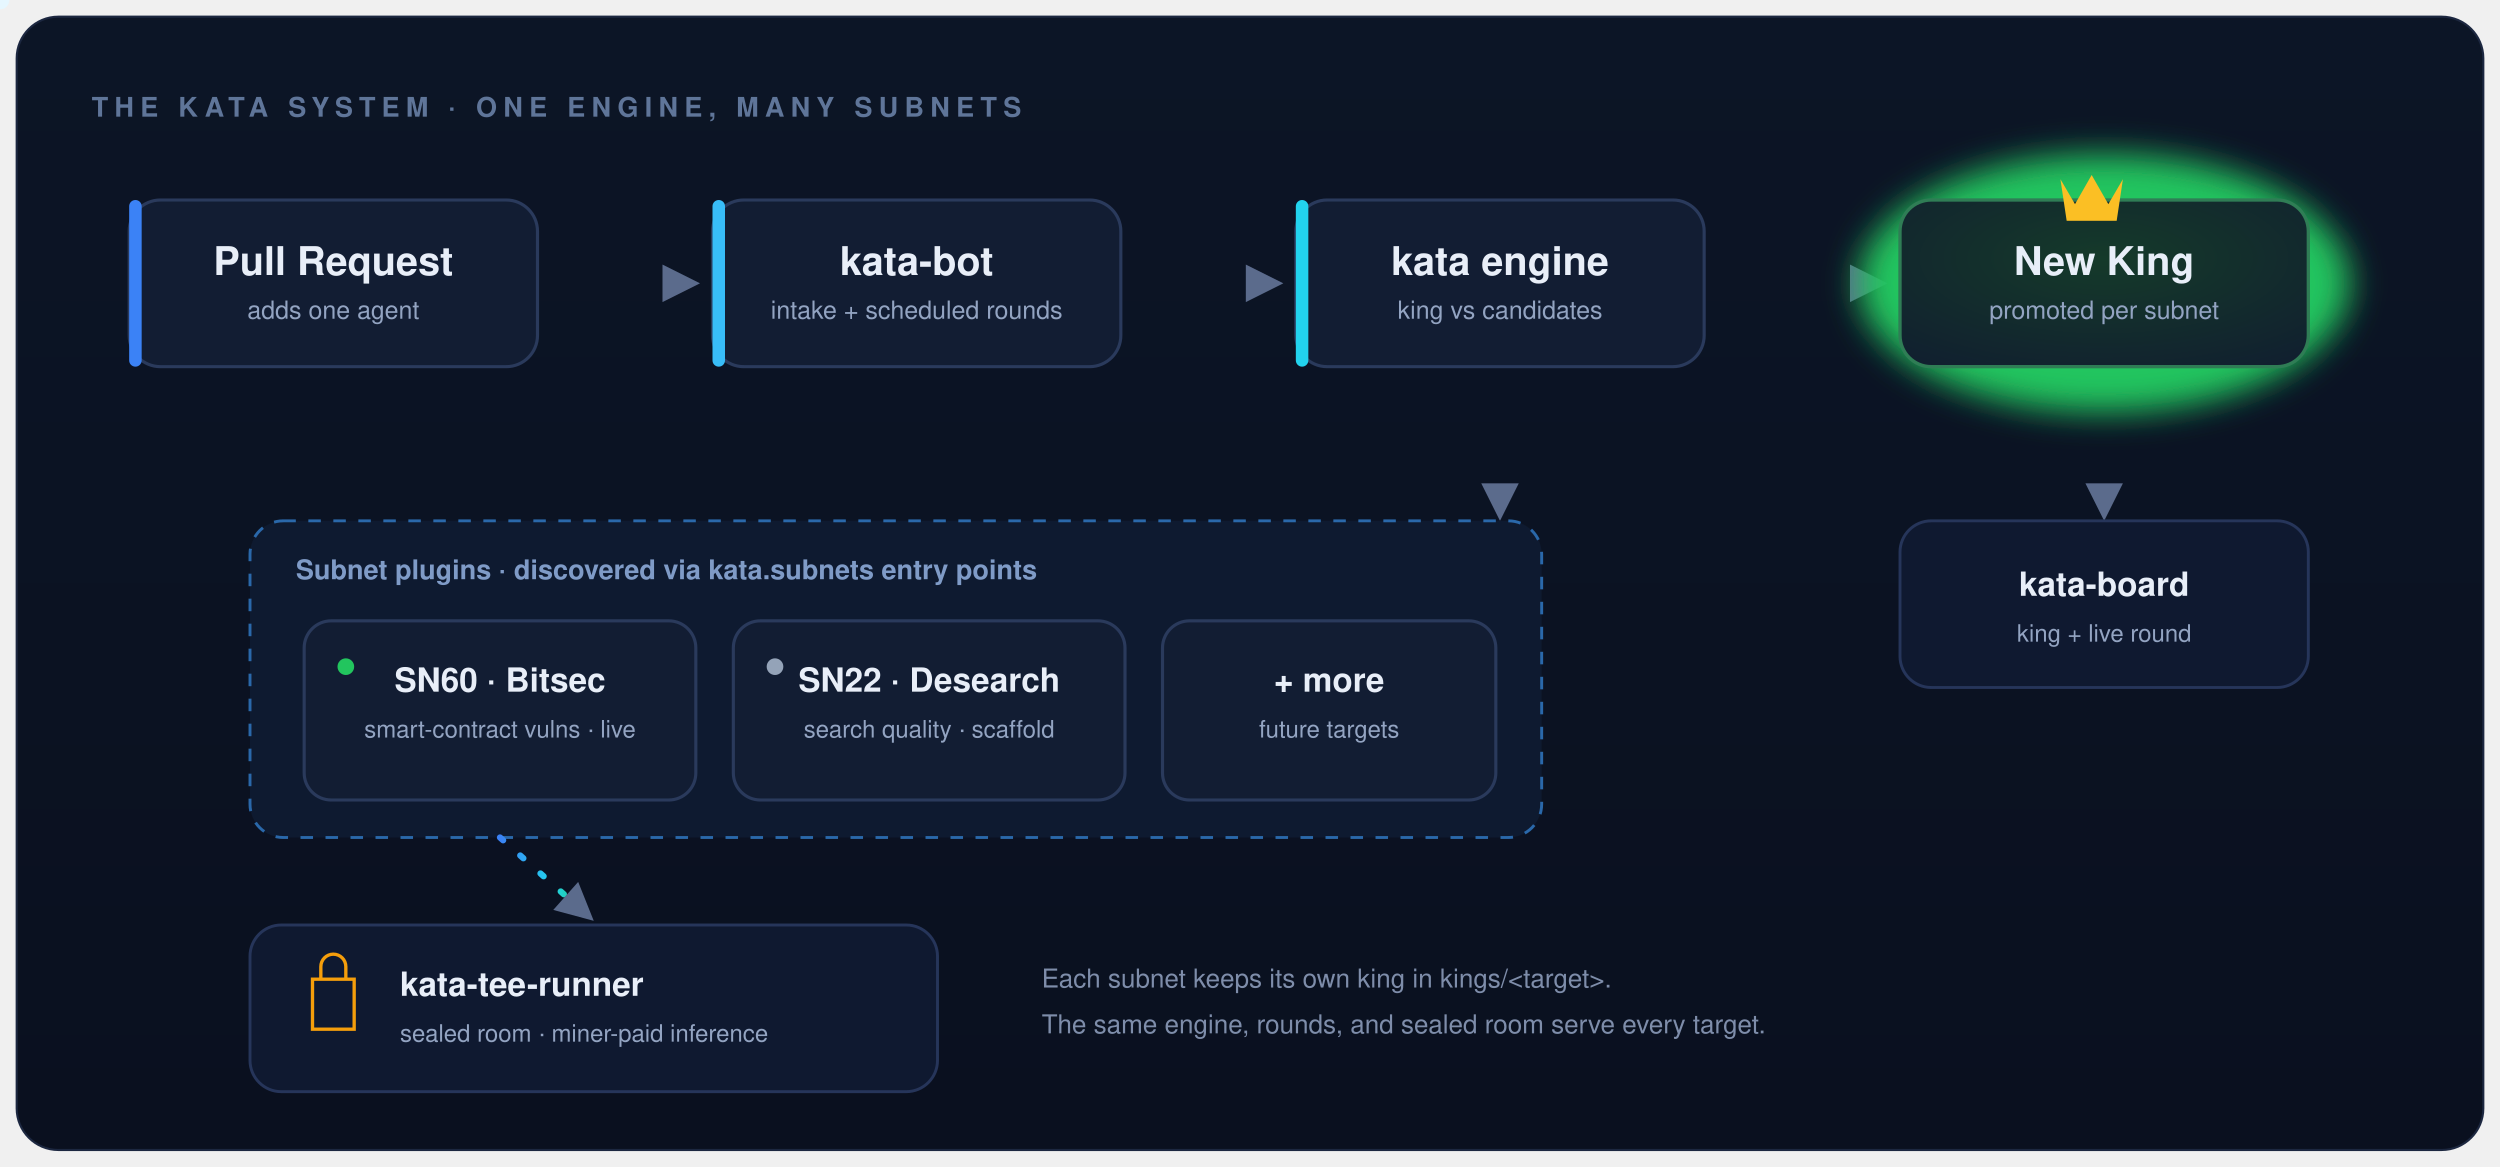
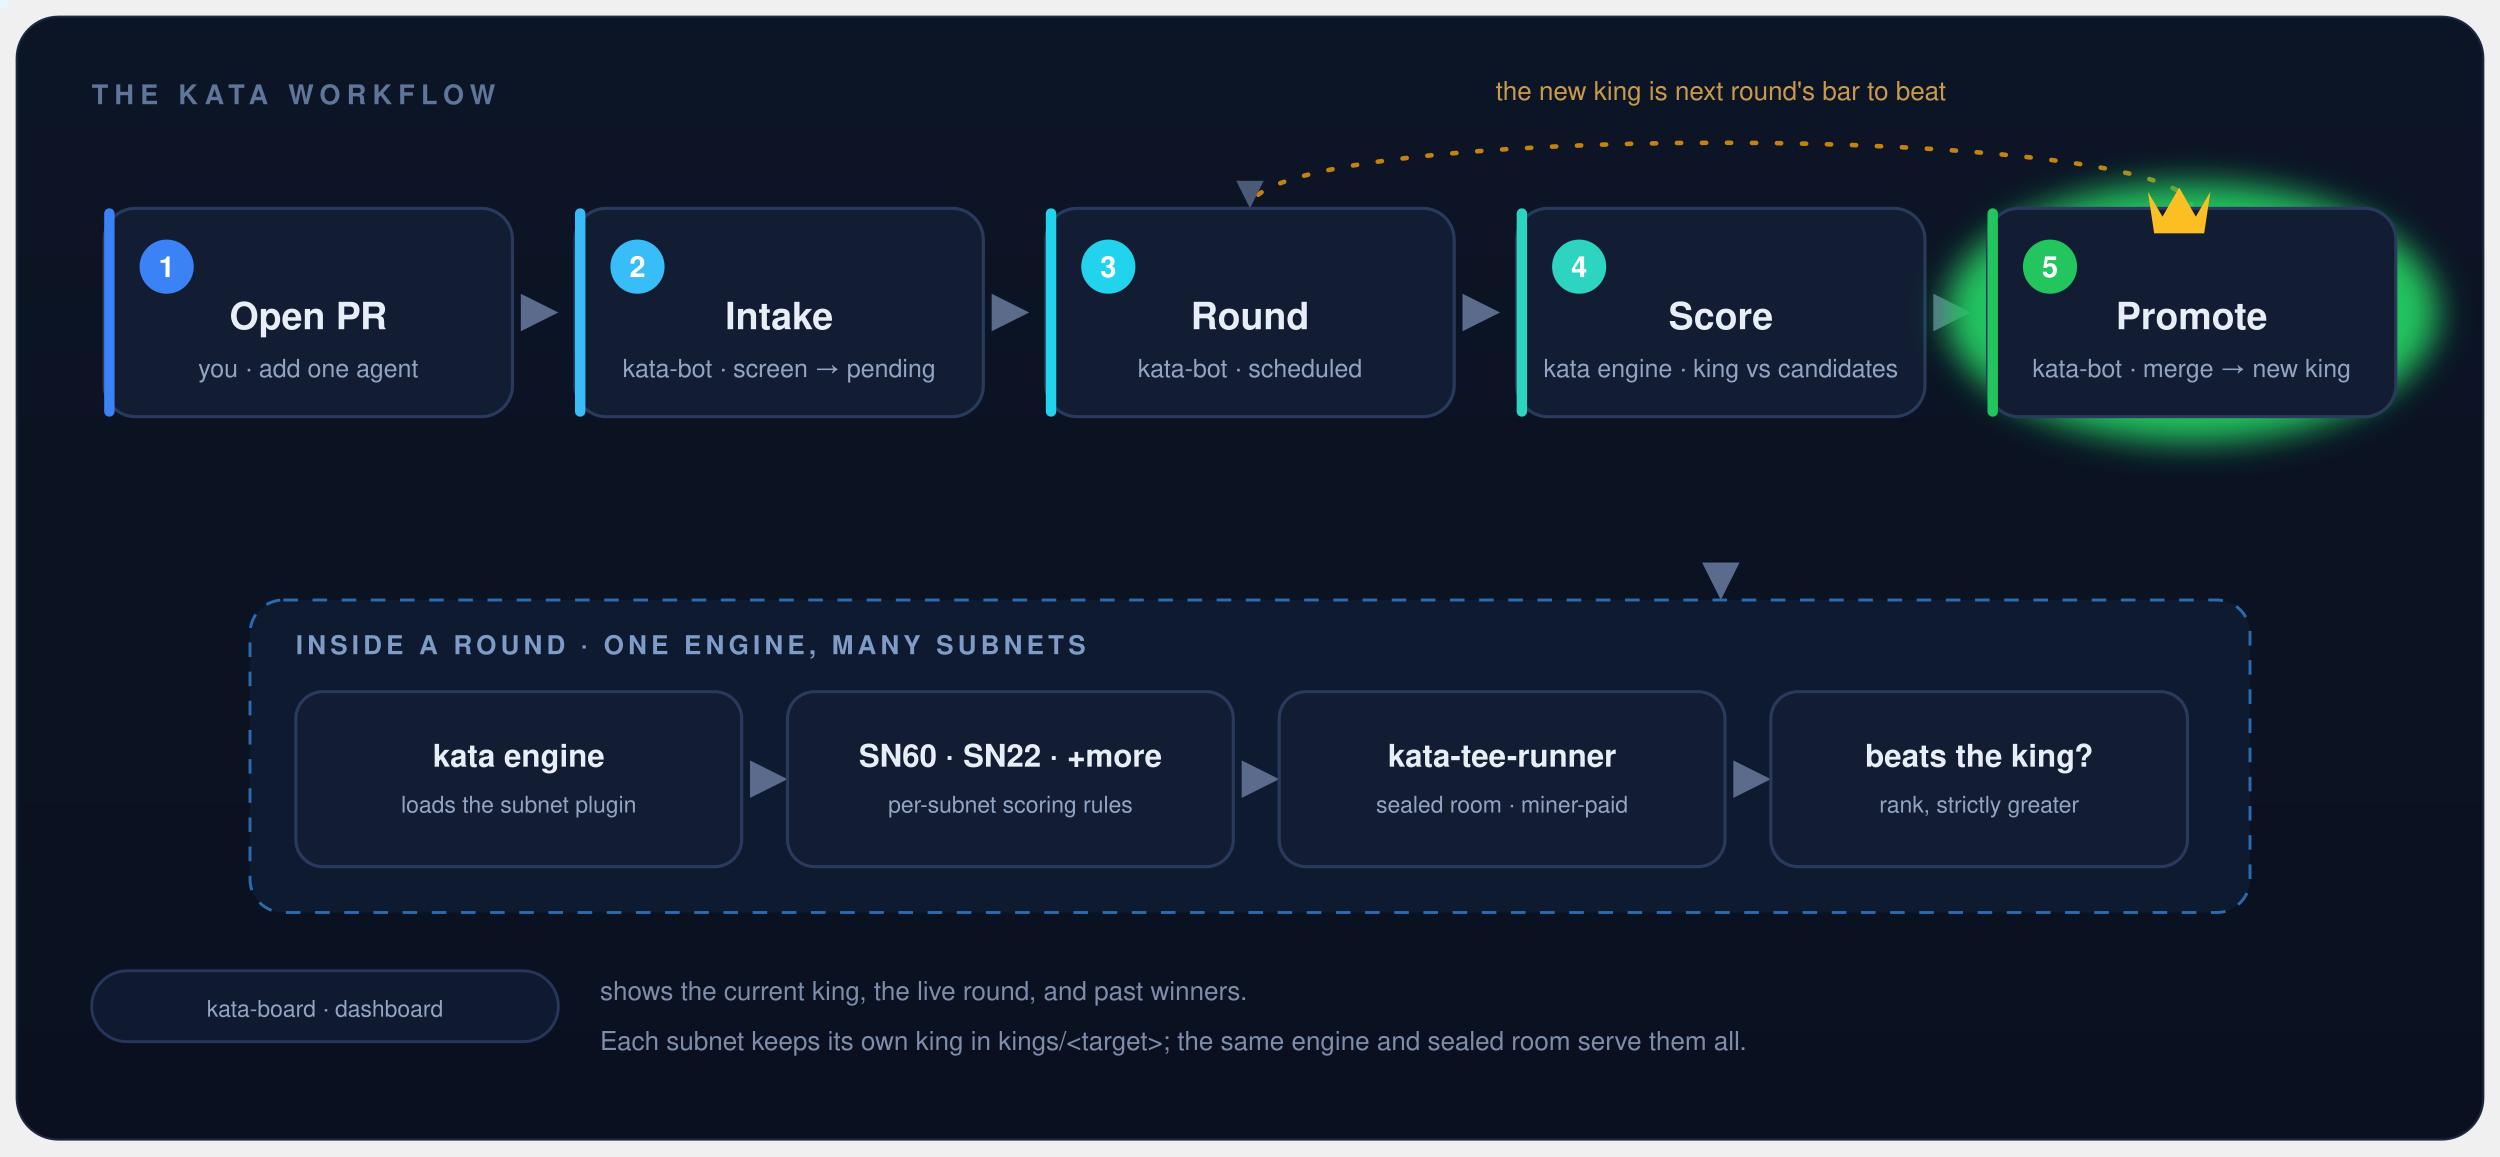
- <svg xmlns="http://www.w3.org/2000/svg" viewBox="0 0 1200 560" font-family="'Segoe UI', Helvetica, Arial, sans-serif" role="img" aria-label="The Kata system. Contributors open pull requests. kata-bot screens them and runs scheduled rounds. The subnet-neutral kata engine scores the king against the candidates and, through per-subnet plugins (SN60 Bitsec, SN22 Desearch, and more), promotes a new king for each subnet. Agents execute in the kata-tee-runner sealed room with miner-paid inference, and kata-board shows the king and the live round.">
+ <svg xmlns="http://www.w3.org/2000/svg" viewBox="0 0 1200 555" font-family="'Segoe UI', Helvetica, Arial, sans-serif" role="img" aria-label="The Kata workflow. Step 1: you open a pull request adding one agent. Step 2: kata-bot screens it at intake and labels it pending. Step 3: on a schedule kata-bot runs a round. Step 4: the kata engine scores the king against the candidates. Step 5: kata-bot merges and promotes the winner as the new king, which becomes the bar to beat next round. Inside a round, the kata engine loads a per-subnet plugin (SN60, SN22, and more), runs the king and candidates in the kata-tee-runner sealed room with miner-paid inference, and checks whether a candidate beats the king. kata-board shows the current king, the live round, and past winners.">
  <defs>
    <linearGradient id="pipe" x1="0" y1="0" x2="1" y2="0">
      <stop offset="0" stop-color="#3b82f6" />
      <stop offset="0.55" stop-color="#22d3ee" />
      <stop offset="1" stop-color="#22c55e" />
    </linearGradient>
    <linearGradient id="card" x1="0" y1="0" x2="0" y2="1">
      <stop offset="0" stop-color="#0c1526" />
      <stop offset="1" stop-color="#0a101f" />
    </linearGradient>
-     <radialGradient id="king" cx="0.5" cy="0.35" r="0.9">
-       <stop offset="0" stop-color="#153a2a" />
-       <stop offset="1" stop-color="#101b30" />
-     </radialGradient>
    <filter id="soft" x="-60%" y="-60%" width="220%" height="220%">
      <feGaussianBlur stdDeviation="8" />
    </filter>
    <marker id="ah" markerWidth="9" markerHeight="9" refX="6" refY="3" orient="auto">
      <path d="M0 0 L6 3 L0 6 z" fill="#5b6b8c" />
    </marker>
    <style>
      .conn{stroke:url(#pipe);stroke-width:3;fill:none;stroke-linecap:round;stroke-dasharray:2 11;animation:flow 1.1s linear infinite;}
-       .band{fill:#0e1a30;stroke:#2b6cb0;stroke-width:1.4;stroke-dasharray:6 6;opacity:.95;animation:flow 5s linear infinite;}
+       .loop{stroke:#f59e0b;stroke-width:2.2;fill:none;stroke-linecap:round;stroke-dasharray:2 10;opacity:.8;animation:back 1.7s linear infinite;}
+       .band{fill:#0e1a30;stroke:#2b6cb0;stroke-width:1.4;stroke-dasharray:7 7;animation:flow 6s linear infinite;}
      .node{fill:#121d33;stroke:#2a3a5c;stroke-width:1.5;}
      .svc{fill:#0f1930;stroke:#26355a;stroke-width:1.4;}
-       .kingnode{fill:url(#king);stroke:#2f7d55;stroke-width:1.6;}
-       .lab{fill:#e8eef8;font-size:19px;font-weight:600;}
-       .sub{fill:#93a4c2;font-size:12px;}
-       .clab{fill:#e8eef8;font-size:16px;font-weight:600;}
-       .csub{fill:#93a4c2;font-size:11.5px;}
+       .lab{fill:#e8eef8;font-size:18px;font-weight:600;}
+       .det{fill:#93a4c2;font-size:12px;}
+       .mlab{fill:#e8eef8;font-size:15px;font-weight:600;}
+       .mdet{fill:#93a4c2;font-size:11px;}
+       .num{fill:#ffffff;font-size:14px;font-weight:700;}
      .kick{fill:#5f7599;font-size:13px;font-weight:600;letter-spacing:3px;}
-       .band-t{fill:#7f9bc7;font-size:13px;font-weight:600;}
+       .bt{fill:#7f9bc7;font-size:12.5px;font-weight:700;letter-spacing:2px;}
      .cap{fill:#7e8daa;font-size:12.5px;}
+       .looptx{fill:#c99a4a;font-size:12.5px;}
      .aura{fill:#22c55e;animation:glow 2.6s ease-in-out infinite;}
      .dot{fill:#e6f7ff;}
      @keyframes flow{to{stroke-dashoffset:-26;}}
-       @keyframes glow{0%,100%{opacity:.22;}50%{opacity:.55;}}
+       @keyframes back{to{stroke-dashoffset:24;}}
+       @keyframes glow{0%,100%{opacity:.2;}50%{opacity:.5;}}
    </style>
  </defs>
-   <rect x="8" y="8" width="1184" height="544" rx="20" fill="url(#card)" stroke="#1c2740" />
-   <text x="44" y="56" class="kick">THE KATA SYSTEM · ONE ENGINE, MANY SUBNETS</text>
-   <path class="conn" d="M 258 136 L 336 136" marker-end="url(#ah)" />
-   <path class="conn" d="M 538 136 L 616 136" marker-end="url(#ah)" />
-   <path class="conn" d="M 818 136 L 906 136" marker-end="url(#ah)" />
+   <rect x="8" y="8" width="1184" height="539" rx="20" fill="url(#card)" stroke="#1c2740" />
+   <text x="44" y="50" class="kick">THE KATA WORKFLOW</text>
+   <path class="loop" d="M 1052 100 C 1052 58, 600 58, 600 100" marker-end="url(#ah)" />
+   <text x="826" y="48" text-anchor="middle" class="looptx">the new king is next round's bar to beat</text>
+   <path class="conn" d="M 246 150 L 268 150" marker-end="url(#ah)" />
+   <path class="conn" d="M 472 150 L 494 150" marker-end="url(#ah)" />
+   <path class="conn" d="M 698 150 L 720 150" marker-end="url(#ah)" />
+   <path class="conn" d="M 924 150 L 946 150" marker-end="url(#ah)" />
  <circle r="4.5" class="dot">
-     <animateMotion dur="3.6s" repeatCount="indefinite" path="M 62 136 L 258 136 L 336 136 L 538 136 L 616 136 L 818 136 L 906 136 L 1108 136" />
-     <animate attributeName="opacity" values="0;1;1;1;0" dur="3.6s" repeatCount="indefinite" />
+     <animateMotion dur="4s" repeatCount="indefinite" path="M 50 150 L 246 150 L 268 150 L 472 150 L 494 150 L 698 150 L 720 150 L 924 150 L 946 150 L 1150 150" />
+     <animate attributeName="opacity" values="0;1;1;1;0" dur="4s" repeatCount="indefinite" />
  </circle>
-   <rect class="node" x="62" y="96" width="196" height="80" rx="15" />
-   <rect x="62" y="96" width="6" height="80" rx="3" fill="#3b82f6" />
-   <text x="160" y="132" text-anchor="middle" class="lab">Pull Request</text>
-   <text x="160" y="153" text-anchor="middle" class="sub">adds one agent</text>
-   <rect class="node" x="342" y="96" width="196" height="80" rx="15" />
-   <rect x="342" y="96" width="6" height="80" rx="3" fill="#38bdf8" />
-   <text x="440" y="132" text-anchor="middle" class="lab">kata-bot</text>
-   <text x="440" y="153" text-anchor="middle" class="sub">intake + scheduled rounds</text>
-   <rect class="node" x="622" y="96" width="196" height="80" rx="15" />
-   <rect x="622" y="96" width="6" height="80" rx="3" fill="#22d3ee" />
-   <text x="720" y="132" text-anchor="middle" class="lab">kata engine</text>
-   <text x="720" y="153" text-anchor="middle" class="sub">king vs candidates</text>
-   <ellipse cx="1010" cy="136" rx="118" ry="62" class="aura" filter="url(#soft)" />
-   <rect class="kingnode" x="912" y="96" width="196" height="80" rx="15" />
-   <path d="M 989 86 l 7 12 8 -14 8 14 7 -12 -3 20 -24 0 z" fill="#fbbf24" />
-   <text x="1010" y="132" text-anchor="middle" class="lab">New King</text>
-   <text x="1010" y="153" text-anchor="middle" class="sub">promoted per subnet</text>
-   <path class="conn" d="M 720 176 L 720 250" marker-end="url(#ah)" />
-   <rect class="band" x="120" y="250" width="620" height="152" rx="16" />
-   <text x="142" y="278" class="band-t">Subnet plugins · discovered via kata.subnets entry points</text>
-   <rect class="node" x="146" y="298" width="188" height="86" rx="13" />
-   <circle cx="166" cy="320" r="4" fill="#22c55e" />
-   <text x="240" y="332" text-anchor="middle" class="clab">SN60 · Bitsec</text>
-   <text x="240" y="354" text-anchor="middle" class="csub">smart-contract vulns · live</text>
-   <rect class="node" x="352" y="298" width="188" height="86" rx="13" />
-   <circle cx="372" cy="320" r="4" fill="#94a3b8" />
-   <text x="446" y="332" text-anchor="middle" class="clab">SN22 · Desearch</text>
-   <text x="446" y="354" text-anchor="middle" class="csub">search quality · scaffold</text>
-   <rect class="node" x="558" y="298" width="160" height="86" rx="13" />
-   <text x="638" y="332" text-anchor="middle" class="clab">+ more</text>
-   <text x="638" y="354" text-anchor="middle" class="csub">future targets</text>
-   <path class="conn" d="M 240 402 L 285 442" marker-end="url(#ah)" />
-   <rect class="svc" x="120" y="444" width="330" height="80" rx="15" />
-   <path d="M 150 470 h 20 v 24 h -20 z M 154 470 v -6 a 6 6 0 0 1 12 0 v 6" fill="none" stroke="#f59e0b" stroke-width="1.6" />
-   <text x="192" y="478" class="clab">kata-tee-runner</text>
-   <text x="192" y="500" class="csub">sealed room · miner-paid inference</text>
-   <path class="conn" d="M 1010 176 L 1010 250" marker-end="url(#ah)" />
-   <rect class="svc" x="912" y="250" width="196" height="80" rx="15" />
-   <text x="1010" y="286" text-anchor="middle" class="clab">kata-board</text>
-   <text x="1010" y="308" text-anchor="middle" class="csub">king + live round</text>
-   <text x="500" y="474" class="cap">Each subnet keeps its own king in kings/&lt;target&gt;.</text>
-   <text x="500" y="496" class="cap">The same engine, rounds, and sealed room serve every target.</text>
+   <rect class="node" x="50" y="100" width="196" height="100" rx="15" />
+   <rect x="50" y="100" width="5" height="100" rx="2.5" fill="#3b82f6" />
+   <circle cx="80" cy="128" r="13" fill="#3b82f6" />
+   <text x="80" y="133" text-anchor="middle" class="num">1</text>
+   <text x="148" y="158" text-anchor="middle" class="lab">Open PR</text>
+   <text x="148" y="181" text-anchor="middle" class="det">you · add one agent</text>
+   <rect class="node" x="276" y="100" width="196" height="100" rx="15" />
+   <rect x="276" y="100" width="5" height="100" rx="2.5" fill="#38bdf8" />
+   <circle cx="306" cy="128" r="13" fill="#38bdf8" />
+   <text x="306" y="133" text-anchor="middle" class="num">2</text>
+   <text x="374" y="158" text-anchor="middle" class="lab">Intake</text>
+   <text x="374" y="181" text-anchor="middle" class="det">kata-bot · screen → pending</text>
+   <rect class="node" x="502" y="100" width="196" height="100" rx="15" />
+   <rect x="502" y="100" width="5" height="100" rx="2.5" fill="#22d3ee" />
+   <circle cx="532" cy="128" r="13" fill="#22d3ee" />
+   <text x="532" y="133" text-anchor="middle" class="num">3</text>
+   <text x="600" y="158" text-anchor="middle" class="lab">Round</text>
+   <text x="600" y="181" text-anchor="middle" class="det">kata-bot · scheduled</text>
+   <rect class="node" x="728" y="100" width="196" height="100" rx="15" />
+   <rect x="728" y="100" width="5" height="100" rx="2.5" fill="#2dd4bf" />
+   <circle cx="758" cy="128" r="13" fill="#2dd4bf" />
+   <text x="758" y="133" text-anchor="middle" class="num">4</text>
+   <text x="826" y="158" text-anchor="middle" class="lab">Score</text>
+   <text x="826" y="181" text-anchor="middle" class="det">kata engine · king vs candidates</text>
+   <ellipse cx="1052" cy="150" rx="118" ry="62" class="aura" filter="url(#soft)" />
+   <rect class="node" x="954" y="100" width="196" height="100" rx="15" stroke="#2f7d55" />
+   <rect x="954" y="100" width="5" height="100" rx="2.5" fill="#22c55e" />
+   <path d="M 1031 92 l 7 12 8 -14 8 14 7 -12 -3 20 -24 0 z" fill="#fbbf24" />
+   <circle cx="984" cy="128" r="13" fill="#22c55e" />
+   <text x="984" y="133" text-anchor="middle" class="num">5</text>
+   <text x="1052" y="158" text-anchor="middle" class="lab">Promote</text>
+   <text x="1052" y="181" text-anchor="middle" class="det">kata-bot · merge → new king</text>
+   <path class="conn" d="M 826 200 L 826 288" marker-end="url(#ah)" />
+   <rect class="band" x="120" y="288" width="960" height="150" rx="16" />
+   <text x="142" y="314" class="bt">INSIDE A ROUND · ONE ENGINE, MANY SUBNETS</text>
+   <path class="conn" d="M 356 374 L 378 374" marker-end="url(#ah)" />
+   <path class="conn" d="M 592 374 L 614 374" marker-end="url(#ah)" />
+   <path class="conn" d="M 828 374 L 850 374" marker-end="url(#ah)" />
+   <rect class="node" x="142" y="332" width="214" height="84" rx="13" />
+   <text x="249" y="368" text-anchor="middle" class="mlab">kata engine</text>
+   <text x="249" y="390" text-anchor="middle" class="mdet">loads the subnet plugin</text>
+   <rect class="node" x="378" y="332" width="214" height="84" rx="13" />
+   <text x="485" y="368" text-anchor="middle" class="mlab">SN60 · SN22 · +more</text>
+   <text x="485" y="390" text-anchor="middle" class="mdet">per-subnet scoring rules</text>
+   <rect class="node" x="614" y="332" width="214" height="84" rx="13" />
+   <text x="721" y="368" text-anchor="middle" class="mlab">kata-tee-runner</text>
+   <text x="721" y="390" text-anchor="middle" class="mdet">sealed room · miner-paid</text>
+   <rect class="node" x="850" y="332" width="200" height="84" rx="13" />
+   <text x="950" y="368" text-anchor="middle" class="mlab">beats the king?</text>
+   <text x="950" y="390" text-anchor="middle" class="mdet">rank, strictly greater</text>
+   <rect class="svc" x="44" y="466" width="224" height="34" rx="17" />
+   <text x="156" y="488" text-anchor="middle" class="mdet">kata-board · dashboard</text>
+   <text x="288" y="480" class="cap">shows the current king, the live round, and past winners.</text>
+   <text x="288" y="504" class="cap">Each subnet keeps its own king in kings/&lt;target&gt;; the same engine and sealed room serve them all.</text>
</svg>
